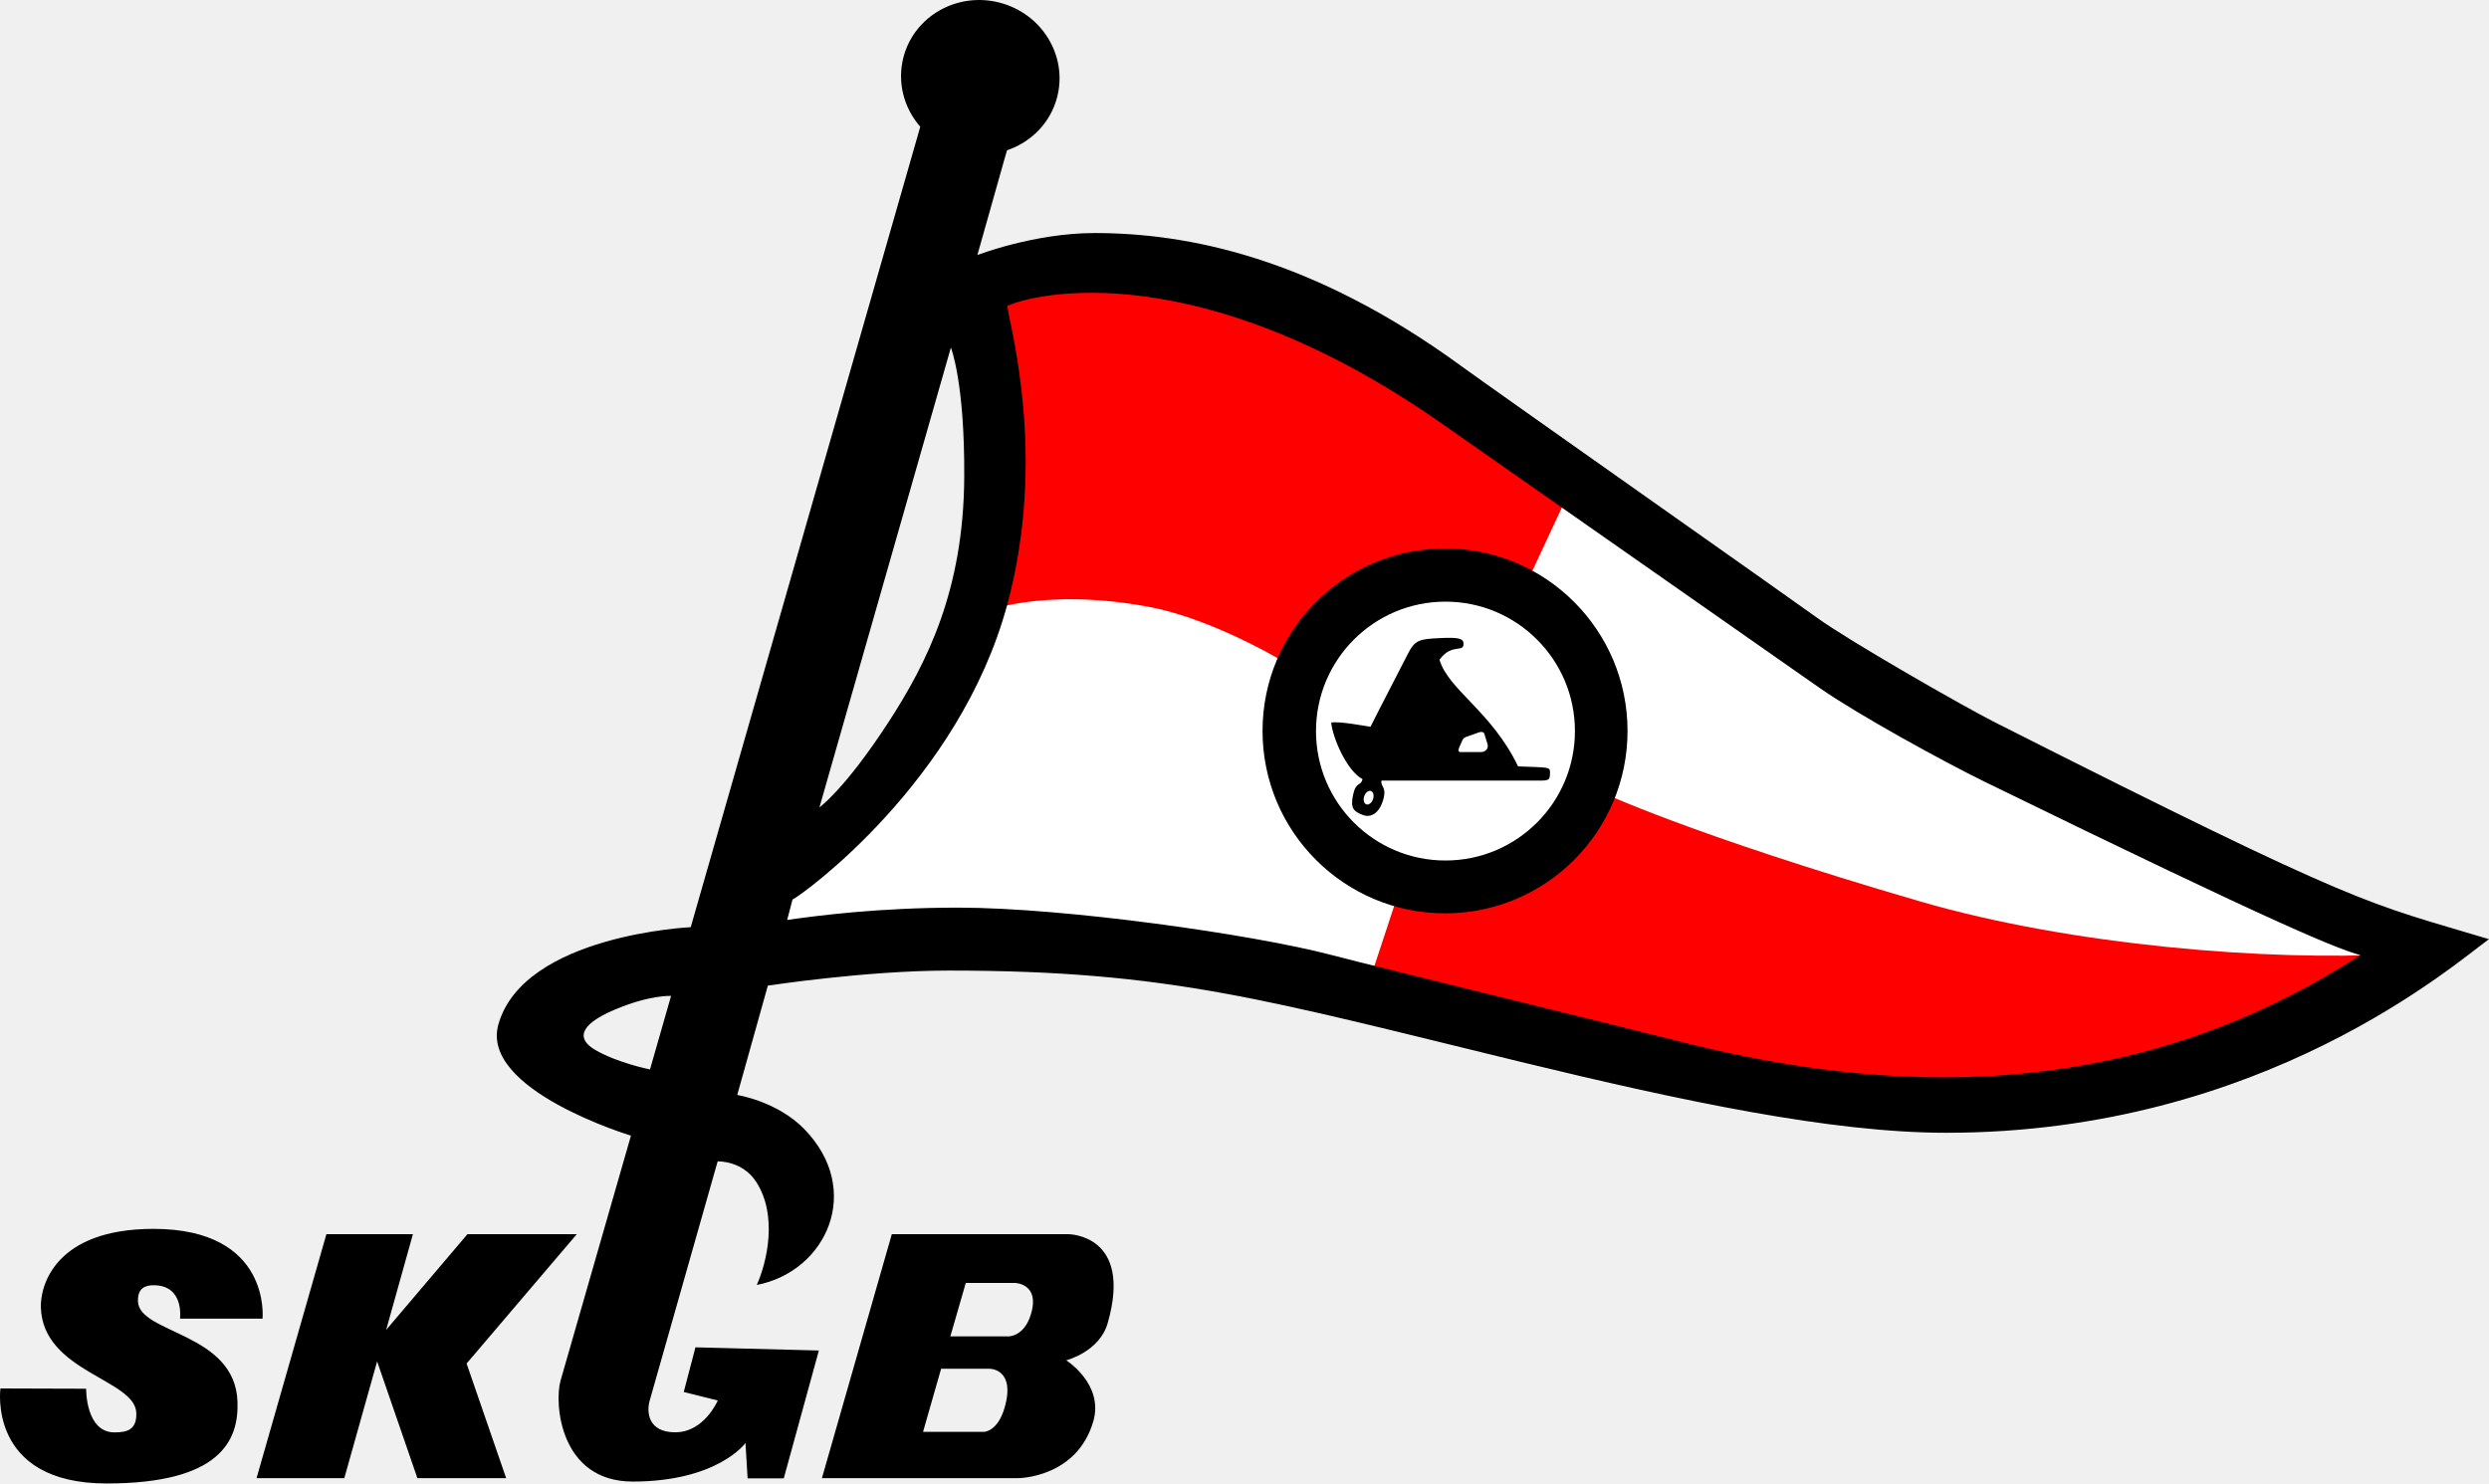
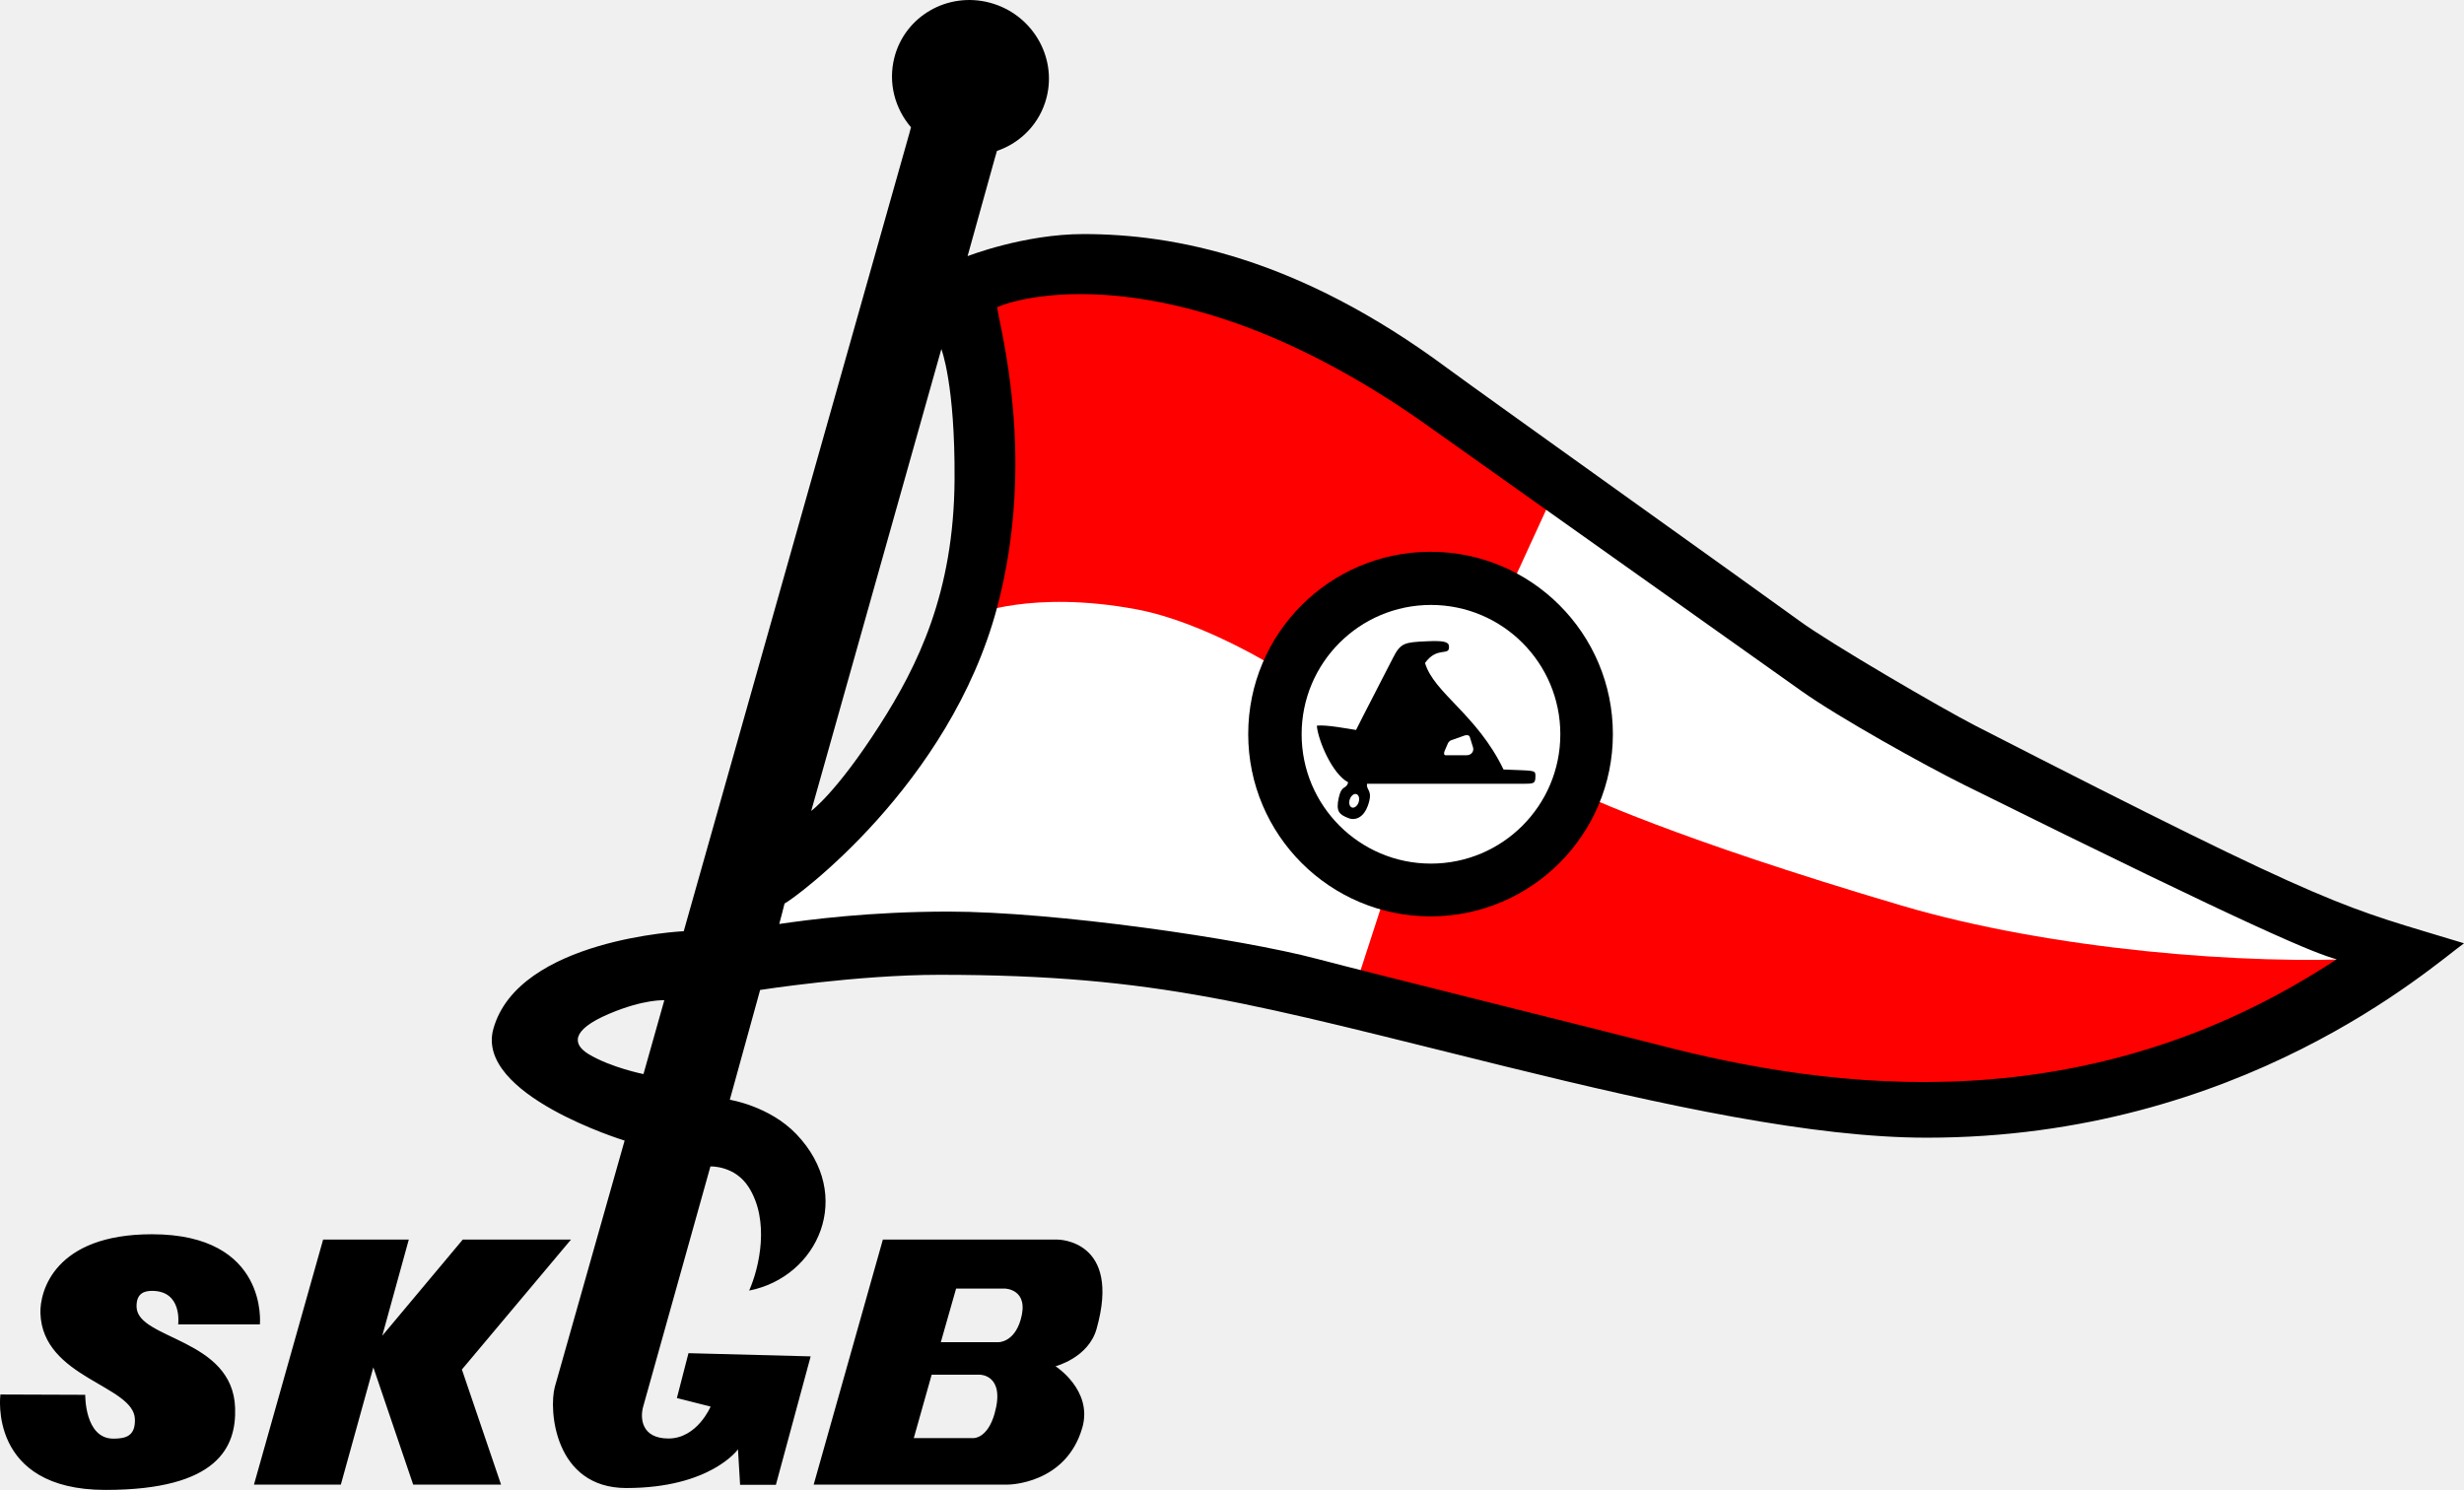
- <svg xmlns="http://www.w3.org/2000/svg" version="1.1" id="Ebene_2" x="0px" y="0px" width="147.742px" height="88.081px" viewBox="0 0 147.742 88.081" style="enable-background:new 0 0 147.742 88.081;" xml:space="preserve">
+ <svg xmlns="http://www.w3.org/2000/svg" version="1.1" id="Stander" x="0px" y="0px" width="143.43px" height="86.74px" viewBox="0 0 143.43 86.74" style="enable-background:new 0 0 143.43 86.74;" xml:space="preserve">
  <style type="text/css">

- 	.st0{fill-rule:evenodd;clip-rule:evenodd;fill:#FF0000;}
- 	.st1{fill-rule:evenodd;clip-rule:evenodd;}
+ 	.st0{fill-rule:evenodd;clip-rule:evenodd;}
+ 	.st1{fill-rule:evenodd;clip-rule:evenodd;fill:#FF0000;}
	.st2{fill-rule:evenodd;clip-rule:evenodd;fill:#FFFFFF;}

</style>
-   <g id="Stander">
-     <path id="Weiß" class="st2" d="M80.121,19.219c-13.889-6.916-22.694-2.569-22.694-2.569   s2.04,9.561,1.221,14.021c-1.883,10.259-4.342,13.944-13.137,21.852   c-0.252,1.011-1.01,3.41-1.137,4.421c14.4-1.39,25.453-1.074,36.569,2.337   c5.01,1.537,15.561,3.835,22.42,5.578c13.451,3.419,30.182,0.304,40.295-8.336   c-16-6.4-30.82-14.357-37.137-19.031C104.262,35.819,82.668,20.486,80.121,19.219   L80.121,19.219z" />
-     <path id="Rot" class="st0" d="M103.49,64.229c-6.861-1.744-22.295-5.705-22.295-5.705   l1.895-5.748c0,0,3.828,1.215,7.201-0.758c3.52-2.06,4.609-5.053,4.609-5.053   s5.344,2.562,19.115,6.569c8.988,2.615,20.717,3.536,28.127,3.115   C129.344,66.755,111.836,66.35,103.49,64.229L103.49,64.229z M82.605,34.25   c-3.779,1.461-5.811,5.389-5.811,5.389s-4.546-2.866-8.673-3.621   c-6.293-1.151-9.768,0.337-9.768,0.337S60.038,30.544,59.785,26.25   c-0.252-4.295-1.347-8.842-1.347-8.842s7.416-4.473,21.305,2.442   c1.754,0.873,13.559,9.01,13.559,9.01L90.438,35.008   C90.438,35.008,86.643,32.689,82.605,34.25L82.605,34.25z" />
-     <path id="Schwarz" class="st1" d="M0.025,82.44c0,0-0.78,5.641,6.301,5.641   c6.775,0,7.849-2.566,7.772-4.848c-0.138-4.123-5.844-4.031-5.909-5.964   C8.163,76.454,8.655,76.312,9.118,76.312c1.839,0,1.566,1.982,1.566,1.982h4.9   c0,0,0.533-5.329-6.471-5.329c-5.864,0-6.73,3.395-6.688,4.668   c0.128,3.842,5.599,4.25,5.666,6.262c0.033,0.994-0.534,1.154-1.292,1.154   c-1.73,0-1.686-2.593-1.686-2.593L0.025,82.44L0.025,82.44z M19.374,73.281   l-4.146,14.484H20.438l1.948-6.931l2.389,6.931h5.269l-2.348-6.804l6.542-7.681   H27.747l-4.826,5.685l1.589-5.685H19.374L19.374,73.281z M55.862,81.271   l-1.072,3.746h3.605c0,0,0.823,0.012,1.24-1.449   c0.66-2.311-0.891-2.297-0.891-2.297H55.862L55.862,81.271z M57.327,76.176   l-0.917,3.173h3.444c0,0,0.942,0.031,1.344-1.329c0.543-1.844-0.971-1.844-0.971-1.844   H57.327L57.327,76.176z M52.936,73.281l-4.148,14.484h11.663   c0,0,3.471-0.012,4.445-3.372c0.64-2.206-1.607-3.625-1.607-3.625   s1.971-0.495,2.461-2.206c1.514-5.281-2.329-5.281-2.329-5.281H52.936L52.936,73.281z    M39.833,59.133l-1.25,4.365c0,0-1.949-0.385-3.284-1.178   c-0.941-0.56-1.127-1.401,1.229-2.388   C38.611,59.06,39.833,59.133,39.833,59.133L39.833,59.133z M56.443,20.636   l-7.803,27.304c0,0,1.489-1.054,4.075-5.025c2.32-3.562,4.478-7.874,4.52-14.564   C57.271,22.697,56.443,20.636,56.443,20.636L56.443,20.636z M54.622,7.523   c-0.961-1.104-1.382-2.623-0.996-4.118c0.632-2.446,3.188-3.9,5.708-3.249   s4.05,3.163,3.417,5.609c-0.396,1.533-1.548,2.677-2.974,3.157   c-0.09,0.285-0.119,0.401-0.119,0.401l-1.643,5.82c0,0,3.384-1.306,6.948-1.306   c5.449,0,12.87,1.395,21.786,7.906c1.83,1.337,19.416,13.71,21.107,14.936   c1.857,1.348,8.637,5.238,10.588,6.224c22.082,11.16,21.938,10.641,29.297,12.861   C145.812,57.13,134.387,67.259,115.531,67.259c-6.818,0-15.654-1.876-25.262-4.209   C75.25,59.402,69.478,57.628,56.333,57.628c-4.937,0-10.756,0.896-10.756,0.896   l-1.817,6.491c0,0,2.374,0.368,3.988,2.031c3.517,3.626,1.313,8.446-2.828,9.25   c0.621-1.387,1.241-4.133-0.023-6.105c-0.833-1.3-2.299-1.232-2.299-1.232   s-3.845,13.535-4.035,14.208c-0.189,0.674-0.102,1.876,1.518,1.876   c1.726,0,2.526-1.888,2.526-1.888l-2.021-0.505l0.695-2.652l7.326,0.189   l-2.084,7.592h-2.147l-0.126-2.098c0,0-1.642,2.287-6.695,2.287   c-4.328,0-4.659-4.642-4.285-5.982c0.147-0.526,4.183-14.557,4.183-14.557   s-8.976-2.707-7.869-6.606c1.509-5.318,11.416-5.771,11.416-5.771L54.527,7.871   C54.527,7.871,54.554,7.784,54.622,7.523L54.622,7.523z M99.322,61.744   c-2.375-0.611-17.484-4.305-20.338-5.053c-4.592-1.204-15.775-2.8-22.112-2.8   c-4.752,0-8.408,0.482-10.15,0.731c0.229-0.834,0.088-0.332,0.318-1.209   c0.616-0.301,9.905-7.002,12.745-17.501c2.369-8.754,0.189-16.421,0-17.747   c1.642-0.758,11.408-3.092,25.833,7.01c2.215,1.551,20.363,14.252,22.408,15.683   c2.258,1.578,7.387,4.389,9.738,5.538c18.123,8.856,21.01,9.937,22.338,10.315   C125.154,66.418,109.932,64.478,99.322,61.744L99.322,61.744z M85.775,32.566   c-5.982,0-10.833,4.85-10.833,10.833c0,5.981,4.85,10.831,10.833,10.831   s10.832-4.85,10.832-10.831C96.607,37.416,91.758,32.566,85.775,32.566   L85.775,32.566z M85.799,51.093c-4.244,0-7.684-3.441-7.684-7.685   c0-4.244,3.439-7.685,7.684-7.685s7.686,3.44,7.686,7.685   C93.484,47.651,90.043,51.093,85.799,51.093L85.799,51.093z M92.006,45.861   c0-0.345-0.102-0.28-1.896-0.357c-1.572-3.267-4.137-4.544-4.664-6.332   c0.744-1.033,1.486-0.353,1.422-1.005c-0.027-0.28-0.402-0.326-1.375-0.281   c-1.258,0.059-1.504,0.096-1.951,0.987c-0.215,0.43-1.939,3.754-2.193,4.281   c-0.451-0.069-1.805-0.329-2.332-0.256c0.08,0.889,0.916,2.864,1.863,3.367   c-0.111,0.439-0.381,0.118-0.557,0.898c-0.189,0.846,0.035,1.017,0.574,1.227   c0.449,0.176,0.92-0.087,1.148-0.725c0.346-0.967-0.115-0.896-0.043-1.318   c0.283,0,9,0.002,9.314,0.002C91.949,46.35,92.006,46.325,92.006,45.861   L92.006,45.861z M86.803,43.955c0.035-0.082,0.119-0.164,0.193-0.189l0.797-0.284   c0.137-0.048,0.279-0.021,0.311,0.079l0.193,0.624   c0.074,0.236-0.105,0.468-0.375,0.468h-1.258c-0.096,0-0.113-0.123-0.053-0.26   L86.803,43.955L86.803,43.955z M81.104,47.76   c-0.145-0.05-0.201-0.267-0.127-0.486c0.076-0.219,0.254-0.356,0.396-0.308   C81.518,47.016,81.574,47.233,81.5,47.452S81.248,47.809,81.104,47.76L81.104,47.76z   " />
-   </g>
+   <path id="Flagge_weiß" class="st2" d="M77.784,18.926c-13.484-6.81-22.032-2.53-22.032-2.53  s1.98,9.415,1.185,13.809c-1.828,10.102-4.216,13.732-12.754,21.52c-0.245,0.996-0.98,3.358-1.103,4.354  c13.98-1.368,24.71-1.058,35.502,2.302c4.864,1.514,15.107,3.776,21.767,5.493  c13.059,3.367,29.301,0.299,39.12-8.209c-15.534-6.303-29.922-14.139-36.054-18.742  C101.221,35.274,80.257,20.174,77.784,18.926L77.784,18.926z" />
+   <path id="Flagge_rot" class="st1" d="M100.472,63.252c-6.661-1.718-21.645-5.618-21.645-5.618l1.839-5.661  c0,0,3.717,1.196,6.992-0.746c3.416-2.028,4.475-4.976,4.475-4.976s5.189,2.522,18.558,6.47  c8.726,2.575,20.112,3.481,27.306,3.067C125.571,65.74,108.574,65.341,100.472,63.252L100.472,63.252z M80.195,33.729  c-3.669,1.439-5.64,5.307-5.64,5.307s-4.414-2.822-8.421-3.565c-6.109-1.133-9.483,0.332-9.483,0.332  s1.635-5.723,1.39-9.952c-0.245-4.229-1.308-8.709-1.308-8.709s7.199-4.404,20.683,2.405  c1.703,0.86,13.164,8.873,13.164,8.873l-2.78,6.054C87.8,34.476,84.116,32.192,80.195,33.729L80.195,33.729z" />
+   <path id="SKGB-Stander_schwarz" class="st0" d="M0.024,81.186c0,0-0.757,5.555,6.117,5.555  c6.578,0,7.62-2.527,7.545-4.773c-0.134-4.061-5.673-3.97-5.736-5.873c-0.026-0.804,0.452-0.942,0.901-0.942  c1.785,0,1.52,1.952,1.52,1.952h4.757c0,0,0.518-5.248-6.282-5.248c-5.693,0-6.534,3.343-6.493,4.597  c0.124,3.783,5.436,4.186,5.5,6.166c0.032,0.98-0.519,1.137-1.254,1.137c-1.68,0-1.637-2.553-1.637-2.553  L0.024,81.186L0.024,81.186z M18.809,72.167l-4.025,14.264h5.057l1.891-6.825l2.319,6.825h5.115l-2.279-6.7  l6.351-7.564h-6.3l-4.686,5.598l1.544-5.598H18.809L18.809,72.167z M54.233,80.034l-1.041,3.689h3.5  c0,0,0.799,0.012,1.204-1.428c0.641-2.275-0.865-2.262-0.865-2.262H54.233L54.233,80.034z M55.655,75.018  l-0.89,3.124h3.344c0,0,0.915,0.031,1.304-1.309c0.528-1.815-0.943-1.815-0.943-1.815H55.655L55.655,75.018z   M51.392,72.167l-4.027,14.264H58.688c0,0,3.369-0.012,4.315-3.32c0.621-2.173-1.561-3.57-1.561-3.57  s1.914-0.487,2.389-2.173c1.47-5.2-2.261-5.2-2.261-5.2H51.392L51.392,72.167z M38.67,58.233l-1.214,4.299  c0,0-1.892-0.379-3.188-1.159c-0.914-0.552-1.095-1.381,1.192-2.352C37.485,58.161,38.67,58.233,38.67,58.233  L38.67,58.233z M54.796,20.322l-7.575,26.889c0,0,1.445-1.038,3.956-4.949c2.252-3.508,4.347-7.753,4.388-14.342  C55.6,22.352,54.796,20.322,54.796,20.322L54.796,20.322z M53.028,7.409c-0.933-1.087-1.342-2.583-0.967-4.056  c0.614-2.409,3.096-3.841,5.542-3.199c2.447,0.642,3.932,3.115,3.318,5.523c-0.385,1.51-1.503,2.637-2.887,3.109  c-0.088,0.281-0.116,0.395-0.116,0.395l-1.595,5.732c0,0,3.286-1.286,6.746-1.286c5.29,0,12.495,1.373,21.15,7.786  c1.776,1.317,18.85,13.502,20.492,14.709c1.803,1.328,8.384,5.158,10.279,6.129  c21.438,10.99,21.297,10.479,28.441,12.666c-1.873,1.344-12.966,11.318-31.271,11.318  c-6.618,0-15.197-1.848-24.524-4.146C73.056,58.499,67.452,56.752,54.69,56.752c-4.793,0-10.443,0.882-10.443,0.882  l-1.764,6.393c0,0,2.304,0.362,3.872,2c3.414,3.57,1.275,8.317-2.746,9.109c0.602-1.366,1.205-4.07-0.023-6.013  c-0.809-1.28-2.232-1.214-2.232-1.214s-3.733,13.329-3.917,13.992c-0.184,0.663-0.099,1.847,1.474,1.847  c1.675,0,2.453-1.858,2.453-1.858l-1.962-0.497l0.674-2.612l7.113,0.186l-2.024,7.477h-2.084l-0.123-2.065  c0,0-1.594,2.252-6.5,2.252c-4.202,0-4.522-4.571-4.16-5.892c0.143-0.519,4.061-14.335,4.061-14.335  s-8.714-2.666-7.64-6.506c1.465-5.237,11.082-5.684,11.082-5.684L52.937,7.752  C52.937,7.752,52.963,7.665,53.028,7.409L53.028,7.409z M96.426,60.806c-2.306-0.603-16.976-4.239-19.745-4.977  c-4.458-1.185-15.315-2.757-21.467-2.757c-4.614,0-8.163,0.475-9.854,0.721c0.222-0.821,0.085-0.327,0.309-1.191  c0.597-0.296,9.616-6.894,12.373-17.235c2.299-8.621,0.184-16.171,0-17.477c1.594-0.747,11.076-3.045,25.079,6.904  c2.15,1.528,19.77,14.035,21.754,15.444c2.192,1.554,7.172,4.323,9.454,5.455  c17.596,8.722,20.398,9.785,21.686,10.158C121.504,65.408,106.726,63.497,96.426,60.806L96.426,60.806z" />
+   <path id="SKGB-Emblem_schwarz_1_" class="st0" d="M83.273,32.124c-5.861,0-10.614,4.752-10.614,10.614  c0,5.861,4.752,10.613,10.614,10.613s10.613-4.752,10.613-10.613C93.887,36.877,89.135,32.124,83.273,32.124  L83.273,32.124z M83.296,50.278c-4.158,0-7.528-3.373-7.528-7.53c0-4.158,3.37-7.529,7.528-7.529  c4.159,0,7.531,3.371,7.531,7.529C90.827,46.905,87.455,50.278,83.296,50.278L83.296,50.278z M89.378,45.152  c0-0.338-0.1-0.274-1.858-0.352c-1.54-3.2-4.053-4.452-4.569-6.203c0.73-1.012,1.456-0.345,1.393-0.985  c-0.026-0.274-0.394-0.319-1.347-0.275c-1.232,0.058-1.474,0.093-1.912,0.967c-0.21,0.422-1.9,3.678-2.148,4.194  c-0.442-0.067-1.769-0.321-2.285-0.25c0.078,0.87,0.897,2.807,1.825,3.299c-0.108,0.431-0.373,0.116-0.545,0.881  c-0.186,0.827,0.034,0.995,0.562,1.202c0.44,0.171,0.901-0.086,1.125-0.711c0.339-0.947-0.112-0.877-0.042-1.291  c0.277,0,8.818,0.001,9.127,0.001C89.322,45.63,89.378,45.606,89.378,45.152L89.378,45.152z M84.28,43.284  c0.034-0.08,0.117-0.161,0.19-0.185l0.781-0.278c0.134-0.047,0.273-0.02,0.304,0.078l0.19,0.61  c0.073,0.232-0.103,0.46-0.367,0.46h-1.232c-0.095,0-0.111-0.121-0.052-0.255L84.28,43.284L84.28,43.284z   M78.696,47.012c-0.142-0.049-0.197-0.261-0.125-0.477c0.075-0.214,0.249-0.35,0.389-0.301  c0.142,0.049,0.197,0.262,0.125,0.477C79.012,46.925,78.838,47.06,78.696,47.012L78.696,47.012z" />
</svg>
